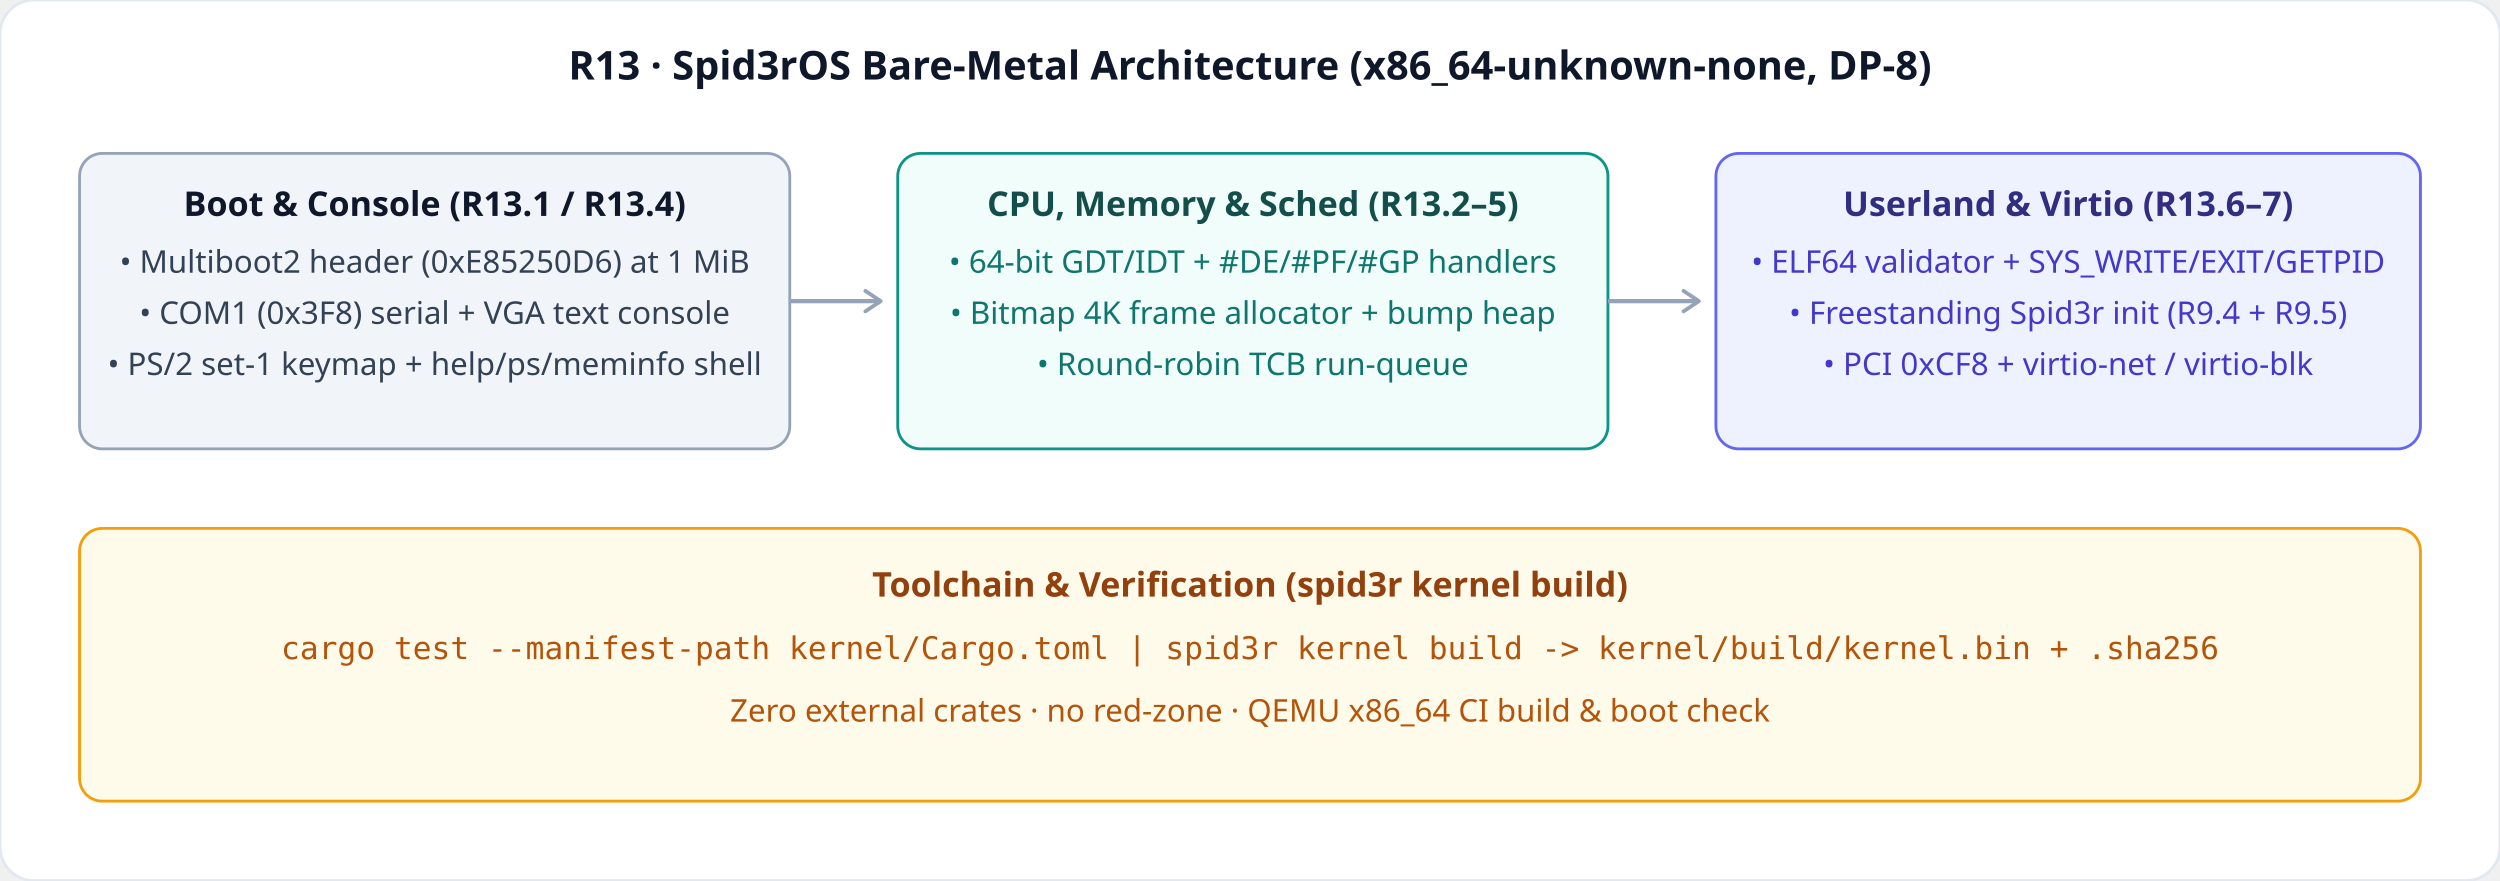
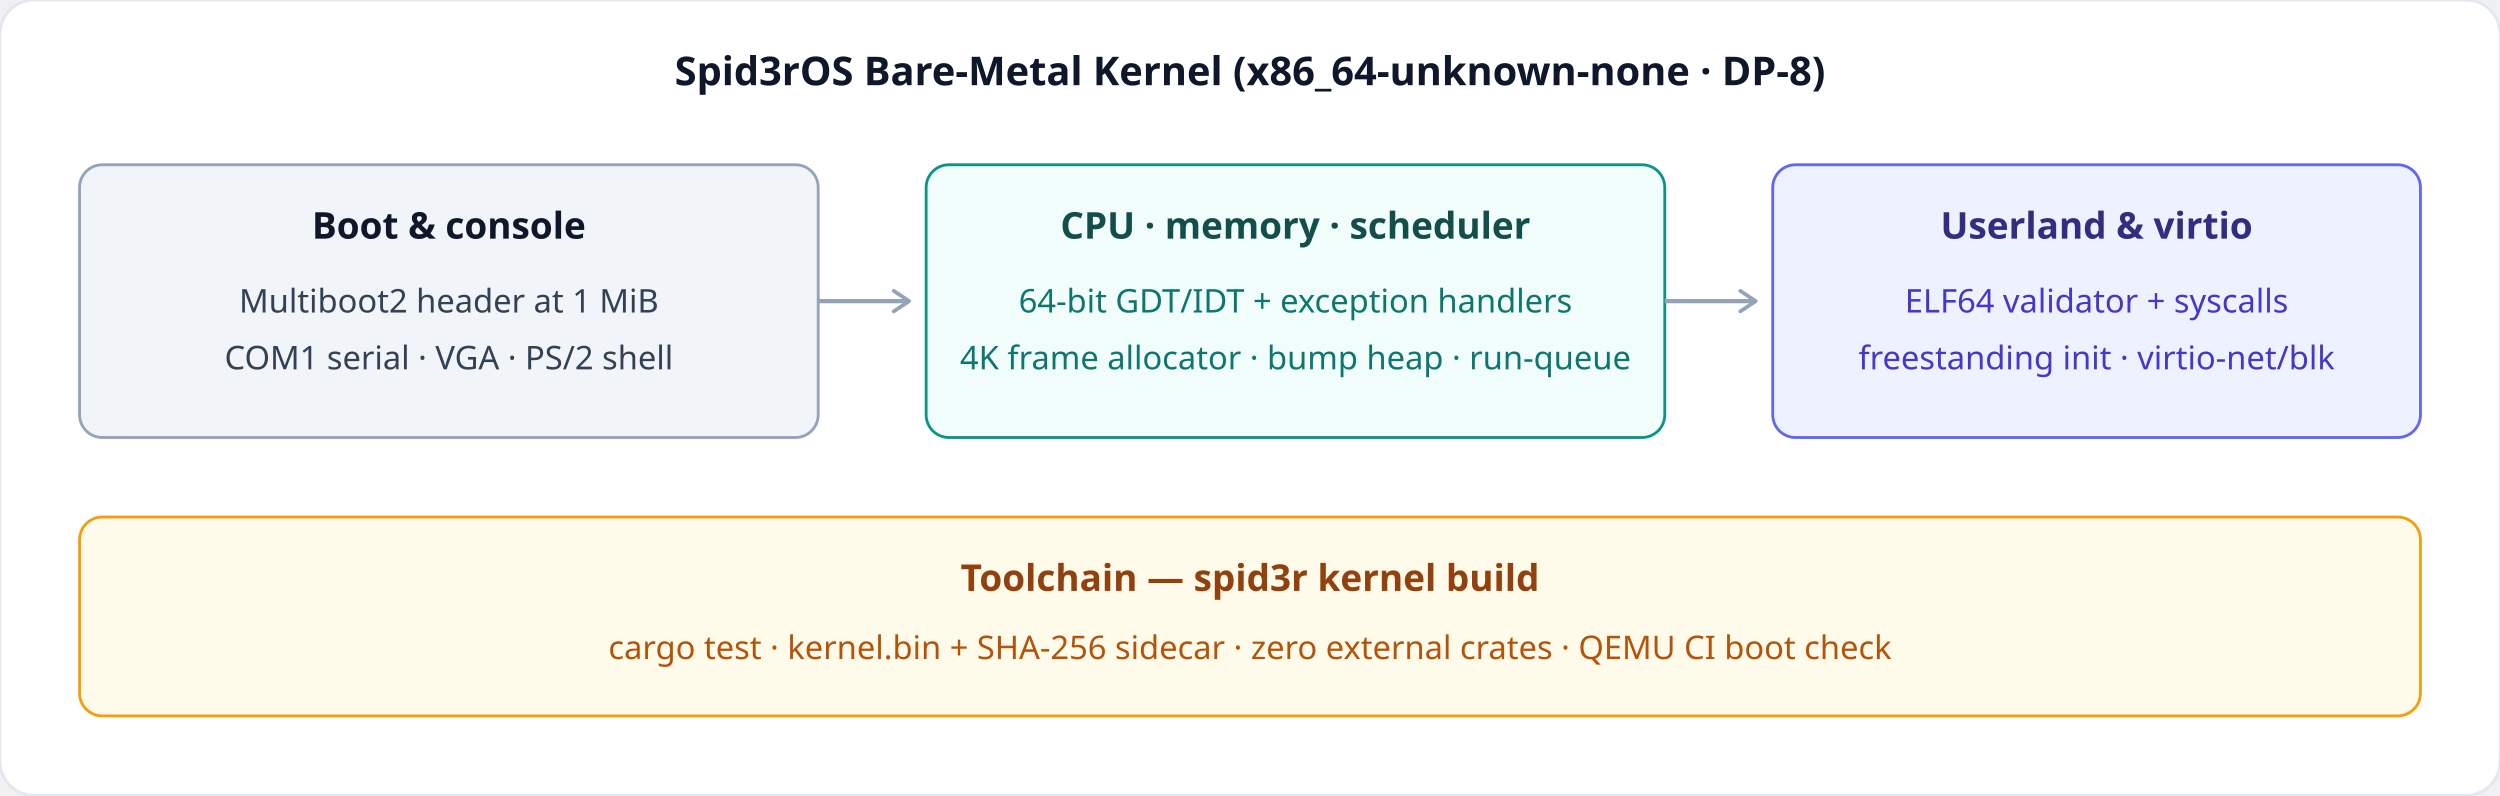
- <svg xmlns="http://www.w3.org/2000/svg" viewBox="0 0 880 310" width="880" height="310" role="img">
+ <svg xmlns="http://www.w3.org/2000/svg" viewBox="0 0 880 280" width="880" height="280" role="img">
  <defs>
    <marker id="arr-os" viewBox="0 0 10 10" refX="8" refY="5" markerWidth="6" markerHeight="6" orient="auto-start-reverse">
      <path d="M2 1L8 5L2 9" fill="none" stroke="#94A3B8" stroke-width="1.5" stroke-linecap="round" stroke-linejoin="round" />
    </marker>
  </defs>
-   <rect x="0" y="0" width="880" height="310" rx="12" fill="#FFFFFF" stroke="#E2E8F0" stroke-width="1" />
-   <text x="440" y="28" text-anchor="middle" font-family="ui-sans-serif, system-ui, sans-serif" font-size="14" font-weight="700" fill="#0F172A">R13 · Spid3rOS Bare-Metal Architecture (x86_64-unknown-none, DP-8)</text>
-   <rect x="28" y="54" width="250" height="104" rx="8" fill="#F1F5F9" stroke="#94A3B8" stroke-width="1" />
-   <text x="153" y="76" text-anchor="middle" font-family="ui-sans-serif, system-ui, sans-serif" font-size="12" font-weight="600" fill="#0F172A">Boot &amp; Console (R13.1 / R13.4)</text>
-   <text x="153" y="96" text-anchor="middle" font-family="ui-sans-serif, system-ui, sans-serif" font-size="11" fill="#334155">• Multiboot2 header (0xE85250D6) at 1 MiB</text>
-   <text x="153" y="114" text-anchor="middle" font-family="ui-sans-serif, system-ui, sans-serif" font-size="11" fill="#334155">• COM1 (0x3F8) serial + VGA text console</text>
-   <text x="153" y="132" text-anchor="middle" font-family="ui-sans-serif, system-ui, sans-serif" font-size="11" fill="#334155">• PS/2 set-1 keymap + help/ps/meminfo shell</text>
-   <path d="M278 106 L310 106" fill="none" stroke="#94A3B8" stroke-width="1.5" marker-end="url(#arr-os)" />
-   <rect x="316" y="54" width="250" height="104" rx="8" fill="#F0FDFA" stroke="#0D9488" stroke-width="1" />
-   <text x="441" y="76" text-anchor="middle" font-family="ui-sans-serif, system-ui, sans-serif" font-size="12" font-weight="600" fill="#134E4A">CPU, Memory &amp; Sched (R13.2–5)</text>
-   <text x="441" y="96" text-anchor="middle" font-family="ui-sans-serif, system-ui, sans-serif" font-size="11" fill="#0F766E">• 64-bit GDT/IDT + #DE/#PF/#GP handlers</text>
-   <text x="441" y="114" text-anchor="middle" font-family="ui-sans-serif, system-ui, sans-serif" font-size="11" fill="#0F766E">• Bitmap 4K frame allocator + bump heap</text>
-   <text x="441" y="132" text-anchor="middle" font-family="ui-sans-serif, system-ui, sans-serif" font-size="11" fill="#0F766E">• Round-robin TCB run-queue</text>
-   <path d="M566 106 L598 106" fill="none" stroke="#94A3B8" stroke-width="1.5" marker-end="url(#arr-os)" />
-   <rect x="604" y="54" width="248" height="104" rx="8" fill="#EEF2FF" stroke="#6366F1" stroke-width="1" />
-   <text x="728" y="76" text-anchor="middle" font-family="ui-sans-serif, system-ui, sans-serif" font-size="12" font-weight="600" fill="#312E81">Userland &amp; Virtio (R13.6–7)</text>
-   <text x="728" y="96" text-anchor="middle" font-family="ui-sans-serif, system-ui, sans-serif" font-size="11" fill="#4338CA">• ELF64 validator + SYS_WRITE/EXIT/GETPID</text>
-   <text x="728" y="114" text-anchor="middle" font-family="ui-sans-serif, system-ui, sans-serif" font-size="11" fill="#4338CA">• Freestanding Spid3r init (R9.4 + R9.5)</text>
-   <text x="728" y="132" text-anchor="middle" font-family="ui-sans-serif, system-ui, sans-serif" font-size="11" fill="#4338CA">• PCI 0xCF8 + virtio-net / virtio-blk</text>
-   <rect x="28" y="186" width="824" height="96" rx="8" fill="#FFFBEB" stroke="#F59E0B" stroke-width="1" />
-   <text x="440" y="210" text-anchor="middle" font-family="ui-sans-serif, system-ui, sans-serif" font-size="12" font-weight="600" fill="#92400E">Toolchain &amp; Verification (spid3r kernel build)</text>
-   <text x="440" y="232" text-anchor="middle" font-family="ui-monospace, SFMono-Regular, Menlo, Consolas, monospace" font-size="11" fill="#B45309">cargo test --manifest-path kernel/Cargo.toml   |   spid3r kernel build -&gt; kernel/build/kernel.bin + .sha256</text>
-   <text x="440" y="254" text-anchor="middle" font-family="ui-sans-serif, system-ui, sans-serif" font-size="11" fill="#B45309">Zero external crates · no red-zone · QEMU x86_64 CI build &amp; boot check</text>
+   <rect x="0" y="0" width="880" height="280" rx="12" fill="#FFFFFF" stroke="#E2E8F0" stroke-width="1" />
+   <text x="440" y="30" text-anchor="middle" font-family="ui-sans-serif, system-ui, sans-serif" font-size="14" font-weight="700" fill="#0F172A">Spid3rOS Bare-Metal Kernel (x86_64-unknown-none · DP-8)</text>
+   <rect x="28" y="58" width="260" height="96" rx="8" fill="#F1F5F9" stroke="#94A3B8" stroke-width="1" />
+   <text x="158" y="84" text-anchor="middle" font-family="ui-sans-serif, system-ui, sans-serif" font-size="13" font-weight="600" fill="#0F172A">Boot &amp; console</text>
+   <text x="158" y="110" text-anchor="middle" font-family="ui-sans-serif, system-ui, sans-serif" font-size="11.5" fill="#334155">Multiboot2 header at 1 MiB</text>
+   <text x="158" y="130" text-anchor="middle" font-family="ui-sans-serif, system-ui, sans-serif" font-size="11.5" fill="#334155">COM1 serial · VGA · PS/2 shell</text>
+   <path d="M288 106 L320 106" fill="none" stroke="#94A3B8" stroke-width="1.5" marker-end="url(#arr-os)" />
+   <rect x="326" y="58" width="260" height="96" rx="8" fill="#F0FDFA" stroke="#0D9488" stroke-width="1" />
+   <text x="456" y="84" text-anchor="middle" font-family="ui-sans-serif, system-ui, sans-serif" font-size="13" font-weight="600" fill="#134E4A">CPU · memory · scheduler</text>
+   <text x="456" y="110" text-anchor="middle" font-family="ui-sans-serif, system-ui, sans-serif" font-size="11.5" fill="#0F766E">64-bit GDT/IDT + exception handlers</text>
+   <text x="456" y="130" text-anchor="middle" font-family="ui-sans-serif, system-ui, sans-serif" font-size="11.5" fill="#0F766E">4K frame allocator · bump heap · run-queue</text>
+   <path d="M586 106 L618 106" fill="none" stroke="#94A3B8" stroke-width="1.5" marker-end="url(#arr-os)" />
+   <rect x="624" y="58" width="228" height="96" rx="8" fill="#EEF2FF" stroke="#6366F1" stroke-width="1" />
+   <text x="738" y="84" text-anchor="middle" font-family="ui-sans-serif, system-ui, sans-serif" font-size="13" font-weight="600" fill="#312E81">Userland &amp; virtio</text>
+   <text x="738" y="110" text-anchor="middle" font-family="ui-sans-serif, system-ui, sans-serif" font-size="11.5" fill="#4338CA">ELF64 validator + syscalls</text>
+   <text x="738" y="130" text-anchor="middle" font-family="ui-sans-serif, system-ui, sans-serif" font-size="11.5" fill="#4338CA">freestanding init · virtio-net/blk</text>
+   <rect x="28" y="182" width="824" height="70" rx="8" fill="#FFFBEB" stroke="#F59E0B" stroke-width="1" />
+   <text x="440" y="208" text-anchor="middle" font-family="ui-sans-serif, system-ui, sans-serif" font-size="13" font-weight="600" fill="#92400E">Toolchain — spid3r kernel build</text>
+   <text x="440" y="232" text-anchor="middle" font-family="ui-sans-serif, system-ui, sans-serif" font-size="11.5" fill="#B45309">cargo test · kernel.bin + SHA-256 sidecar · zero external crates · QEMU CI boot check</text>
</svg>
